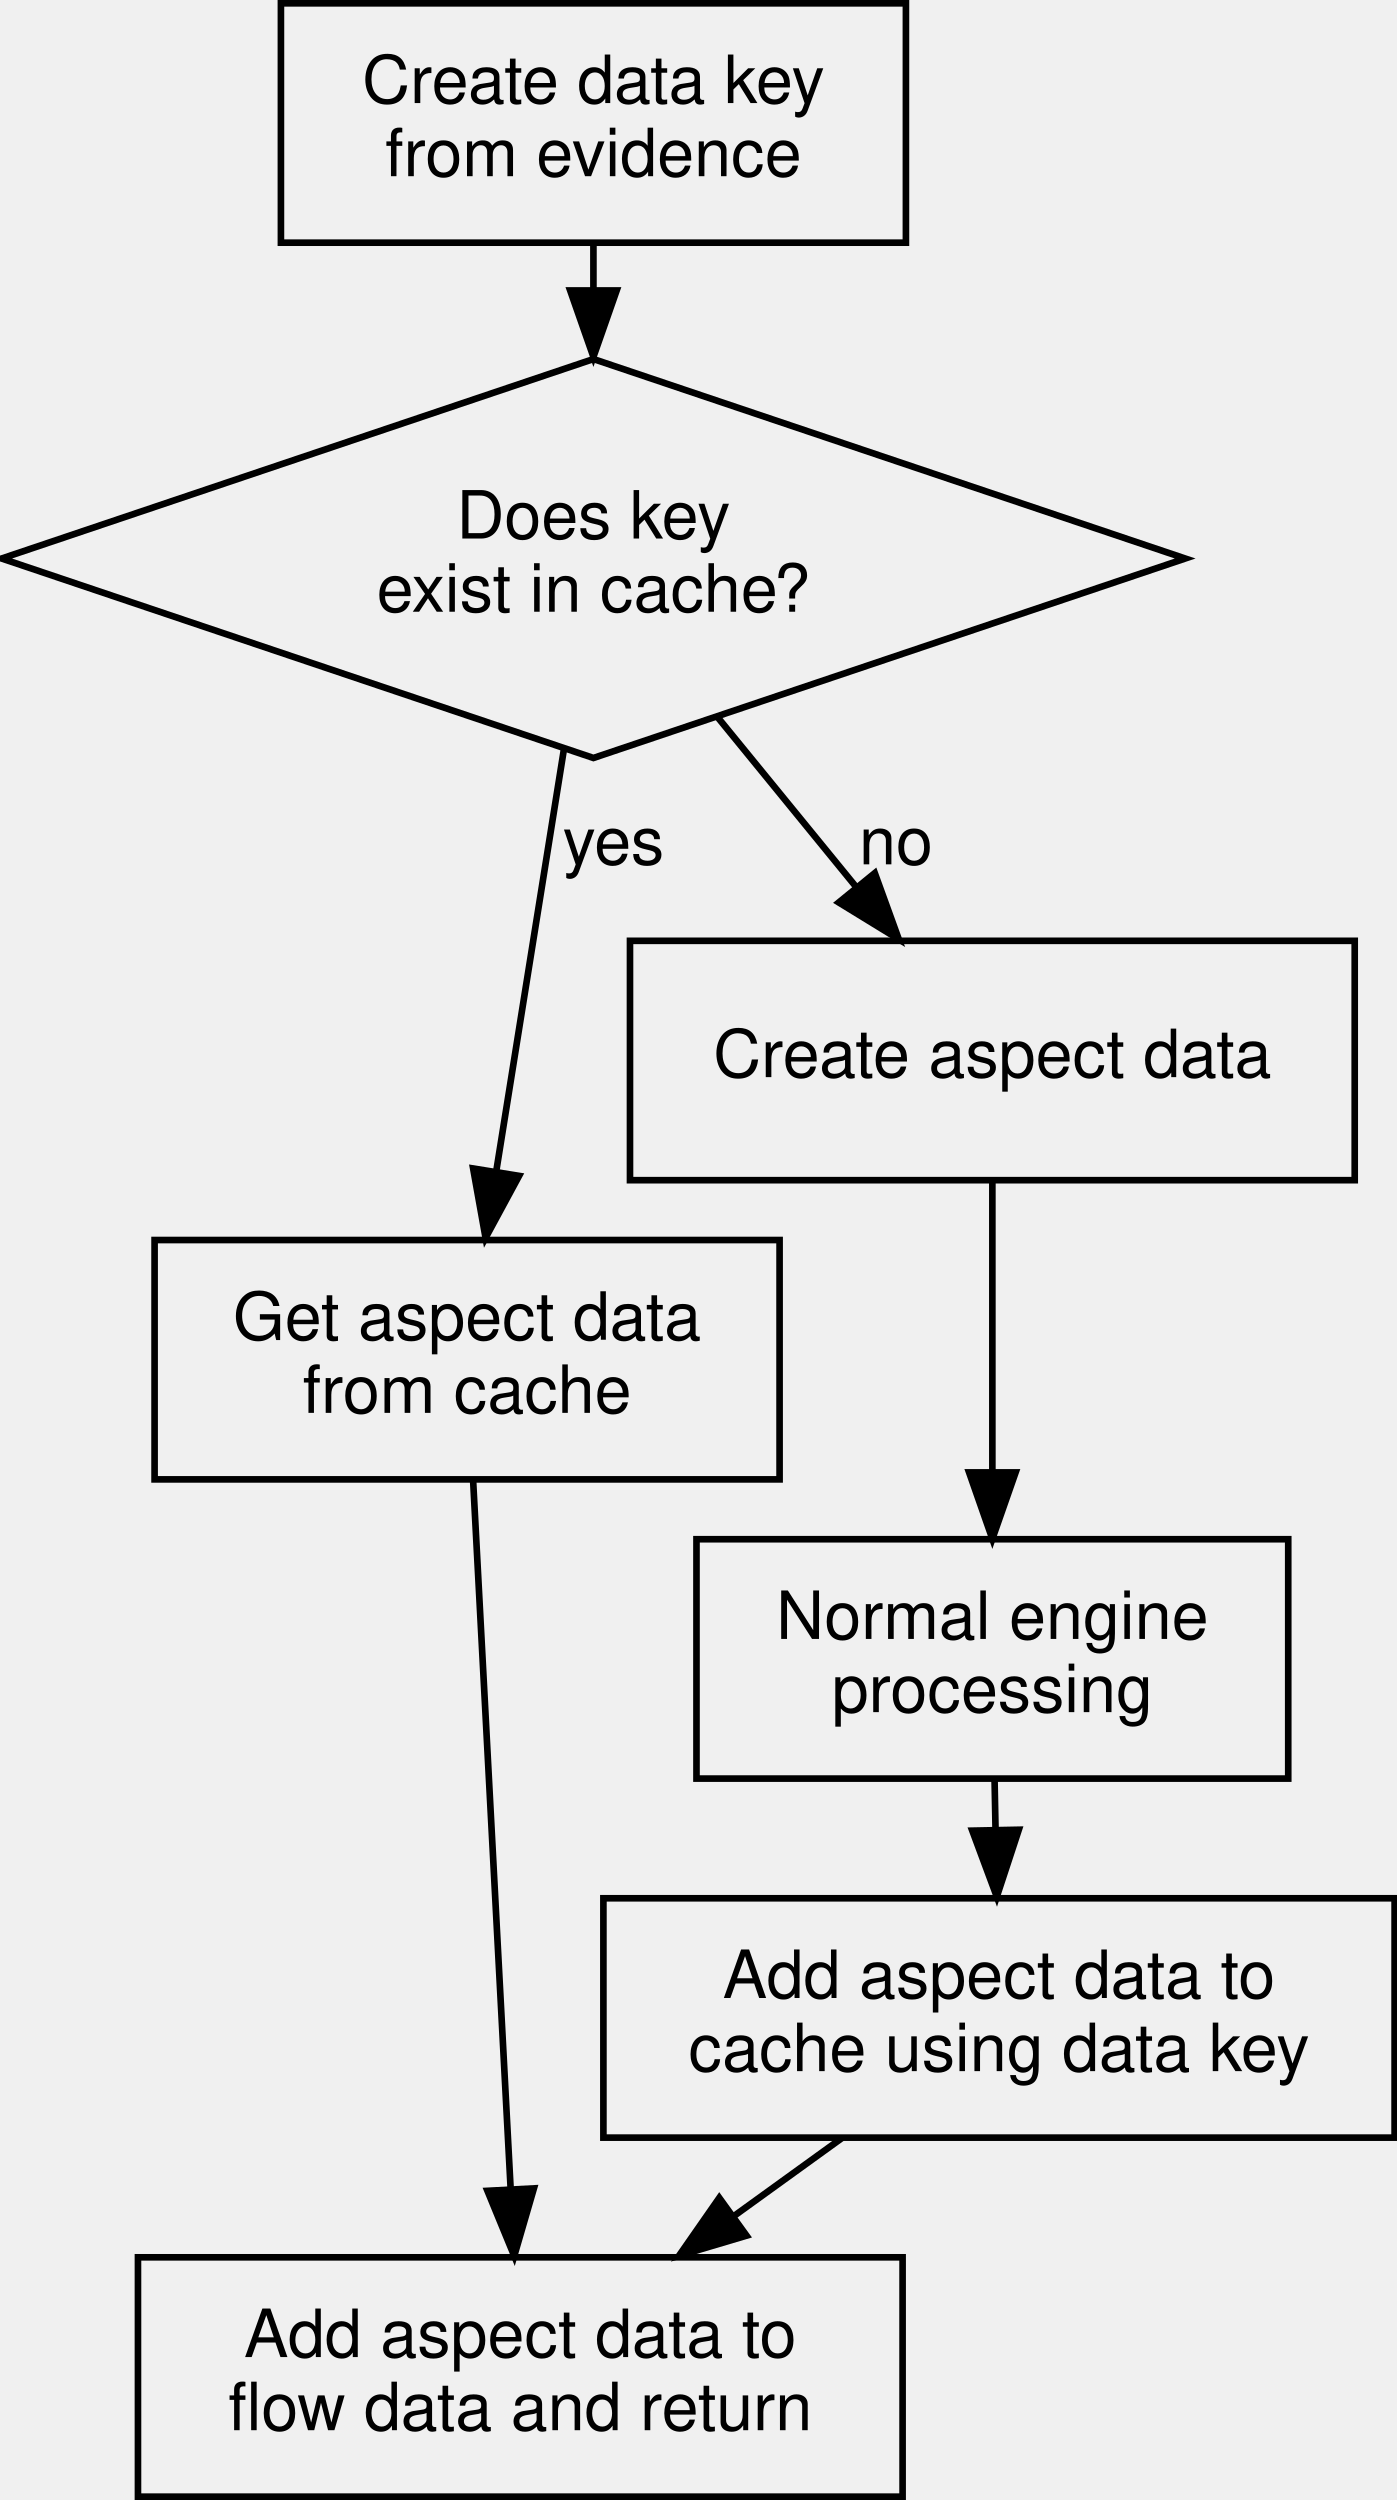
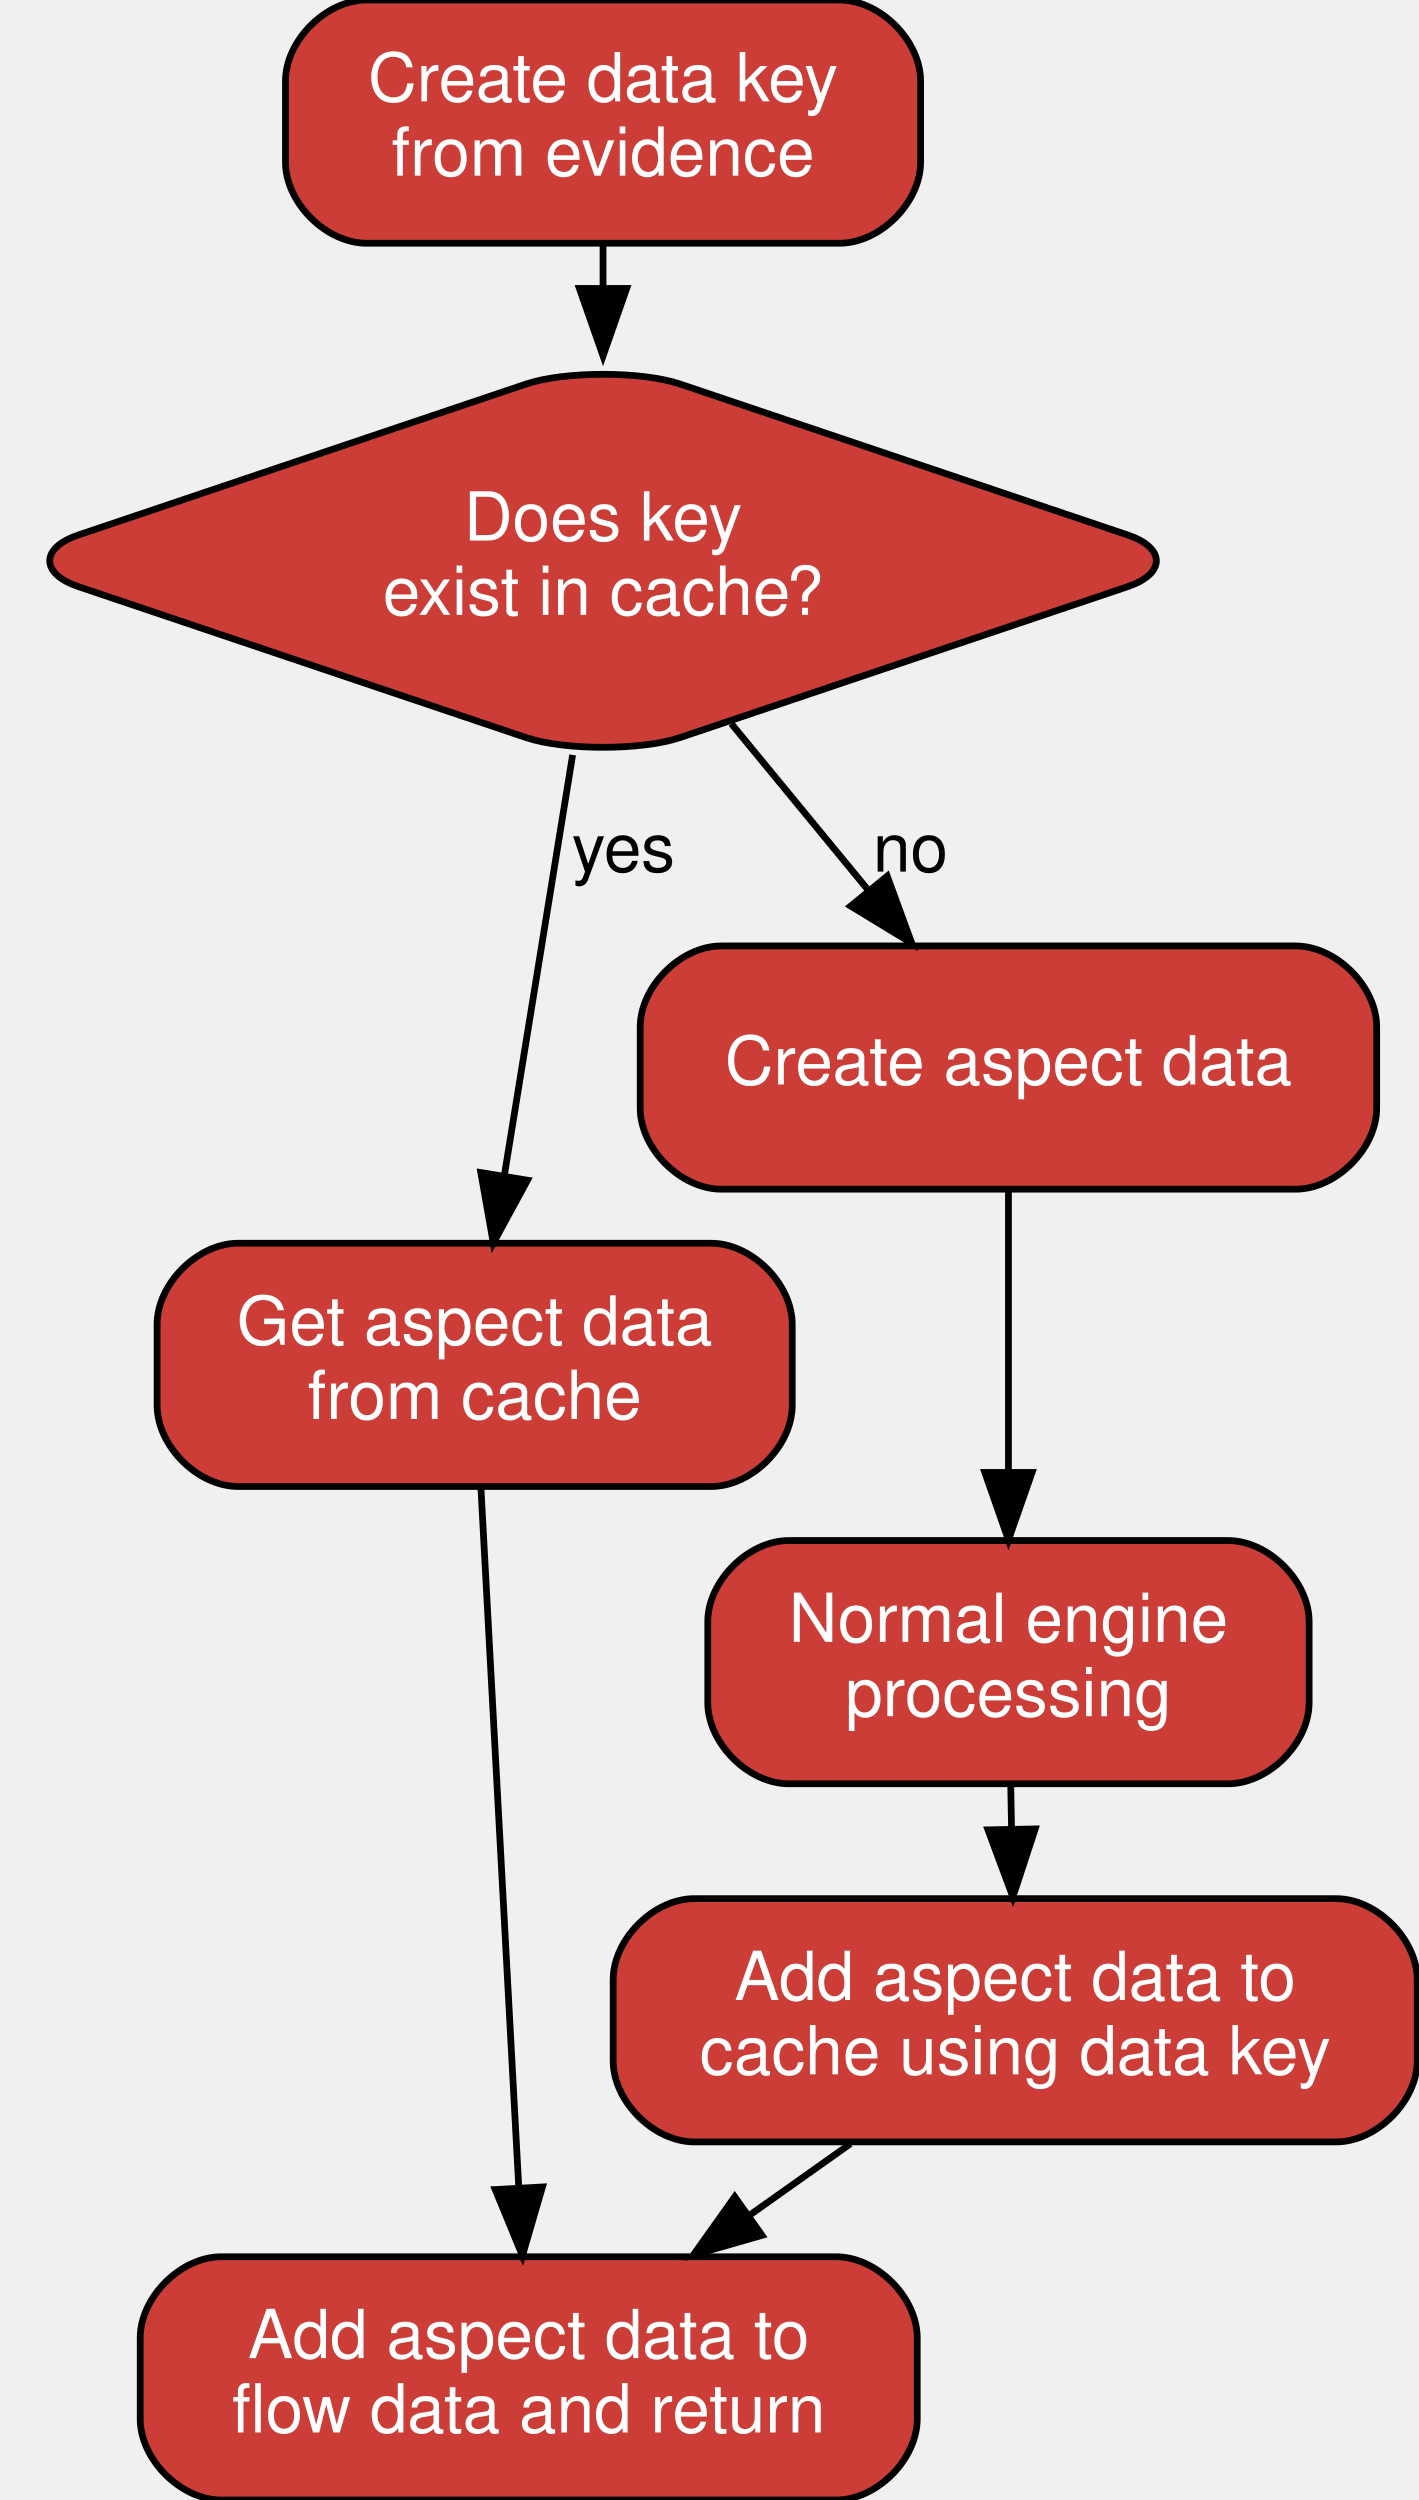
- <svg xmlns="http://www.w3.org/2000/svg" width="210pt" height="376pt" viewBox="0.00 0.00 209.50 376.00">
-   <g id="graph0" class="graph" transform="scale(1 1) rotate(0) translate(0 376)">
+ <svg xmlns="http://www.w3.org/2000/svg" width="210pt" height="370pt" viewBox="0.00 0.00 209.50 370.00">
+   <g id="graph0" class="graph" transform="scale(1 1) rotate(0) translate(0 370)">
    <g id="node1" class="node">
-       <polygon fill="none" stroke="black" points="42,-339.5 42,-375.5 136,-375.5 136,-339.5 42,-339.5" />
-       <text text-anchor="middle" x="89" y="-360.5" font-family="Helvetica,sans-Serif" font-size="10.00">Create data key</text>
-       <text text-anchor="middle" x="89" y="-349.5" font-family="Helvetica,sans-Serif" font-size="10.00">from evidence</text>
+       <path fill="#cb3d36" stroke="black" d="M124,-370C124,-370 54,-370 54,-370 48,-370 42,-364 42,-358 42,-358 42,-346 42,-346 42,-340 48,-334 54,-334 54,-334 124,-334 124,-334 130,-334 136,-340 136,-346 136,-346 136,-358 136,-358 136,-364 130,-370 124,-370" />
+       <text text-anchor="middle" x="89" y="-355" font-family="Helvetica,sans-Serif" font-size="10.00" fill="white">Create data key</text>
+       <text text-anchor="middle" x="89" y="-344" font-family="Helvetica,sans-Serif" font-size="10.00" fill="white">from evidence</text>
    </g>
    <g id="node3" class="node">
-       <polygon fill="none" stroke="black" points="89,-322 0,-292 89,-262 178,-292 89,-322" />
-       <text text-anchor="middle" x="89" y="-295" font-family="Helvetica,sans-Serif" font-size="10.00">Does key</text>
-       <text text-anchor="middle" x="89" y="-284" font-family="Helvetica,sans-Serif" font-size="10.00">exist in cache?</text>
+       <path fill="#cb3d36" stroke="black" d="M77.63,-313.17C77.63,-313.17 11.37,-290.83 11.37,-290.83 5.69,-288.92 5.69,-285.08 11.37,-283.17 11.37,-283.17 77.63,-260.83 77.63,-260.83 83.31,-258.92 94.69,-258.92 100.37,-260.83 100.37,-260.83 166.63,-283.17 166.63,-283.17 172.31,-285.08 172.31,-288.92 166.63,-290.83 166.63,-290.83 100.37,-313.17 100.37,-313.17 94.69,-315.08 83.31,-315.08 77.63,-313.17" />
+       <text text-anchor="middle" x="89" y="-290" font-family="Helvetica,sans-Serif" font-size="10.00" fill="white">Does key</text>
+       <text text-anchor="middle" x="89" y="-279" font-family="Helvetica,sans-Serif" font-size="10.00" fill="white">exist in cache?</text>
    </g>
    <g id="edge1" class="edge">
-       <path fill="none" stroke="black" d="M89,-339.48C89,-337.25 89,-334.89 89,-332.47" />
-       <polygon fill="black" stroke="black" points="92.5,-332.32 89,-322.32 85.5,-332.32 92.5,-332.32" />
+       <path fill="none" stroke="black" d="M89,-333.78C89,-331.79 89,-329.7 89,-327.56" />
+       <polygon fill="black" stroke="black" points="92.5,-327.31 89,-317.31 85.5,-327.31 92.5,-327.31" />
    </g>
    <g id="node2" class="node">
-       <polygon fill="none" stroke="black" points="23,-153.5 23,-189.5 117,-189.5 117,-153.5 23,-153.5" />
-       <text text-anchor="middle" x="70" y="-174.5" font-family="Helvetica,sans-Serif" font-size="10.00">Get aspect data</text>
-       <text text-anchor="middle" x="70" y="-163.5" font-family="Helvetica,sans-Serif" font-size="10.00">from cache</text>
+       <path fill="#cb3d36" stroke="black" d="M105,-186C105,-186 35,-186 35,-186 29,-186 23,-180 23,-174 23,-174 23,-162 23,-162 23,-156 29,-150 35,-150 35,-150 105,-150 105,-150 111,-150 117,-156 117,-162 117,-162 117,-174 117,-174 117,-180 111,-186 105,-186" />
+       <text text-anchor="middle" x="70" y="-171" font-family="Helvetica,sans-Serif" font-size="10.00" fill="white">Get aspect data</text>
+       <text text-anchor="middle" x="70" y="-160" font-family="Helvetica,sans-Serif" font-size="10.00" fill="white">from cache</text>
    </g>
    <g id="node7" class="node">
-       <polygon fill="none" stroke="black" points="20.5,-0.5 20.5,-36.5 135.5,-36.5 135.5,-0.5 20.5,-0.5" />
-       <text text-anchor="middle" x="78" y="-21.5" font-family="Helvetica,sans-Serif" font-size="10.00">Add aspect data to</text>
-       <text text-anchor="middle" x="78" y="-10.5" font-family="Helvetica,sans-Serif" font-size="10.00">flow data and return</text>
+       <path fill="#cb3d36" stroke="black" d="M123.5,-36C123.5,-36 32.5,-36 32.5,-36 26.5,-36 20.5,-30 20.5,-24 20.5,-24 20.5,-12 20.5,-12 20.5,-6 26.5,0 32.5,0 32.5,0 123.5,0 123.5,0 129.5,0 135.5,-6 135.5,-12 135.5,-12 135.5,-24 135.5,-24 135.5,-30 129.5,-36 123.5,-36" />
+       <text text-anchor="middle" x="78" y="-21" font-family="Helvetica,sans-Serif" font-size="10.00" fill="white">Add aspect data to</text>
+       <text text-anchor="middle" x="78" y="-10" font-family="Helvetica,sans-Serif" font-size="10.00" fill="white">flow data and return</text>
    </g>
    <g id="edge7" class="edge">
-       <path fill="none" stroke="black" d="M70.9,-153.47C72.28,-127.53 74.91,-77.86 76.55,-46.83" />
-       <polygon fill="black" stroke="black" points="80.05,-46.87 77.09,-36.7 73.06,-46.5 80.05,-46.87" />
+       <path fill="none" stroke="black" d="M70.93,-149.73C72.31,-124.33 74.88,-76.65 76.52,-46.43" />
+       <polygon fill="black" stroke="black" points="80.03,-46.33 77.07,-36.16 73.04,-45.95 80.03,-46.33" />
    </g>
    <g id="edge3" class="edge">
-       <path fill="none" stroke="black" d="M84.55,-263.22C81.49,-244.14 77.45,-218.94 74.4,-199.94" />
-       <polygon fill="black" stroke="black" points="77.82,-199.15 72.78,-189.83 70.91,-200.26 77.82,-199.15" />
-       <text text-anchor="middle" x="92" y="-246" font-family="Helvetica,sans-Serif" font-size="10.00">yes</text>
+       <path fill="none" stroke="black" d="M84.5,-258.27C81.44,-239.43 77.41,-214.63 74.38,-195.96" />
+       <polygon fill="black" stroke="black" points="77.82,-195.33 72.76,-186.02 70.91,-196.46 77.82,-195.33" />
+       <text text-anchor="middle" x="92" y="-241" font-family="Helvetica,sans-Serif" font-size="10.00">yes</text>
    </g>
    <g id="node4" class="node">
-       <polygon fill="none" stroke="black" points="94.5,-198.5 94.5,-234.5 203.5,-234.5 203.5,-198.5 94.5,-198.5" />
-       <text text-anchor="middle" x="149" y="-214" font-family="Helvetica,sans-Serif" font-size="10.00">Create aspect data</text>
+       <path fill="#cb3d36" stroke="black" d="M191.5,-230C191.5,-230 106.5,-230 106.5,-230 100.5,-230 94.5,-224 94.5,-218 94.5,-218 94.5,-206 94.5,-206 94.5,-200 100.5,-194 106.5,-194 106.5,-194 191.5,-194 191.5,-194 197.5,-194 203.5,-200 203.5,-206 203.5,-206 203.5,-218 203.5,-218 203.5,-224 197.5,-230 191.5,-230" />
+       <text text-anchor="middle" x="149" y="-209.5" font-family="Helvetica,sans-Serif" font-size="10.00" fill="white">Create aspect data</text>
    </g>
    <g id="edge2" class="edge">
-       <path fill="none" stroke="black" d="M107.66,-268.15C114.26,-260.06 121.73,-250.91 128.48,-242.64" />
-       <polygon fill="black" stroke="black" points="131.32,-244.69 134.93,-234.73 125.9,-240.27 131.32,-244.69" />
-       <text text-anchor="middle" x="134.5" y="-246" font-family="Helvetica,sans-Serif" font-size="10.00">no</text>
+       <path fill="none" stroke="black" d="M107.98,-262.9C114.41,-255.09 121.61,-246.33 128.17,-238.35" />
+       <polygon fill="black" stroke="black" points="131.06,-240.34 134.7,-230.39 125.65,-235.9 131.06,-240.34" />
+       <text text-anchor="middle" x="134.5" y="-241" font-family="Helvetica,sans-Serif" font-size="10.00">no</text>
    </g>
    <g id="node5" class="node">
-       <polygon fill="none" stroke="black" points="104.5,-108.5 104.5,-144.5 193.5,-144.5 193.5,-108.5 104.5,-108.5" />
-       <text text-anchor="middle" x="149" y="-129.5" font-family="Helvetica,sans-Serif" font-size="10.00">Normal engine</text>
-       <text text-anchor="middle" x="149" y="-118.5" font-family="Helvetica,sans-Serif" font-size="10.00">processing</text>
+       <path fill="#cb3d36" stroke="black" d="M181.5,-142C181.5,-142 116.5,-142 116.5,-142 110.5,-142 104.5,-136 104.5,-130 104.5,-130 104.5,-118 104.5,-118 104.5,-112 110.5,-106 116.5,-106 116.5,-106 181.5,-106 181.5,-106 187.5,-106 193.5,-112 193.5,-118 193.5,-118 193.5,-130 193.5,-130 193.5,-136 187.5,-142 181.5,-142" />
+       <text text-anchor="middle" x="149" y="-127" font-family="Helvetica,sans-Serif" font-size="10.00" fill="white">Normal engine</text>
+       <text text-anchor="middle" x="149" y="-116" font-family="Helvetica,sans-Serif" font-size="10.00" fill="white">processing</text>
    </g>
    <g id="edge4" class="edge">
-       <path fill="none" stroke="black" d="M149,-198.11C149,-185.74 149,-168.87 149,-154.72" />
-       <polygon fill="black" stroke="black" points="152.5,-154.55 149,-144.55 145.5,-154.55 152.5,-154.55" />
+       <path fill="none" stroke="black" d="M149,-193.6C149,-181.75 149,-165.82 149,-152.29" />
+       <polygon fill="black" stroke="black" points="152.5,-152.08 149,-142.08 145.5,-152.08 152.5,-152.08" />
    </g>
    <g id="node6" class="node">
-       <polygon fill="none" stroke="black" points="90.5,-54.5 90.5,-90.5 209.5,-90.5 209.5,-54.5 90.5,-54.5" />
-       <text text-anchor="middle" x="150" y="-75.5" font-family="Helvetica,sans-Serif" font-size="10.00">Add aspect data to</text>
-       <text text-anchor="middle" x="150" y="-64.5" font-family="Helvetica,sans-Serif" font-size="10.00">cache using data key</text>
+       <path fill="#cb3d36" stroke="black" d="M197.5,-89C197.5,-89 102.5,-89 102.5,-89 96.5,-89 90.5,-83 90.5,-77 90.5,-77 90.5,-65 90.5,-65 90.5,-59 96.5,-53 102.5,-53 102.5,-53 197.5,-53 197.5,-53 203.5,-53 209.5,-59 209.5,-65 209.5,-65 209.5,-77 209.5,-77 209.5,-83 203.5,-89 197.5,-89" />
+       <text text-anchor="middle" x="150" y="-74" font-family="Helvetica,sans-Serif" font-size="10.00" fill="white">Add aspect data to</text>
+       <text text-anchor="middle" x="150" y="-63" font-family="Helvetica,sans-Serif" font-size="10.00" fill="white">cache using data key</text>
    </g>
    <g id="edge5" class="edge">
-       <path fill="none" stroke="black" d="M149.33,-108.47C149.38,-105.99 149.43,-103.37 149.48,-100.74" />
-       <polygon fill="black" stroke="black" points="152.98,-100.81 149.67,-90.74 145.98,-100.67 152.98,-100.81" />
+       <path fill="none" stroke="black" d="M149.34,-105.73C149.38,-103.66 149.42,-101.5 149.46,-99.32" />
+       <polygon fill="black" stroke="black" points="152.96,-99.32 149.66,-89.25 145.97,-99.18 152.96,-99.32" />
    </g>
    <g id="edge6" class="edge">
-       <path fill="none" stroke="black" d="M126.42,-54.47C121.26,-50.74 115.7,-46.73 110.26,-42.8" />
-       <polygon fill="black" stroke="black" points="112.03,-39.76 101.87,-36.74 107.93,-45.44 112.03,-39.76" />
+       <path fill="none" stroke="black" d="M125.62,-52.73C120.82,-49.33 115.7,-45.7 110.67,-42.14" />
+       <polygon fill="black" stroke="black" points="112.53,-39.17 102.35,-36.25 108.49,-44.88 112.53,-39.17" />
    </g>
  </g>
</svg>
